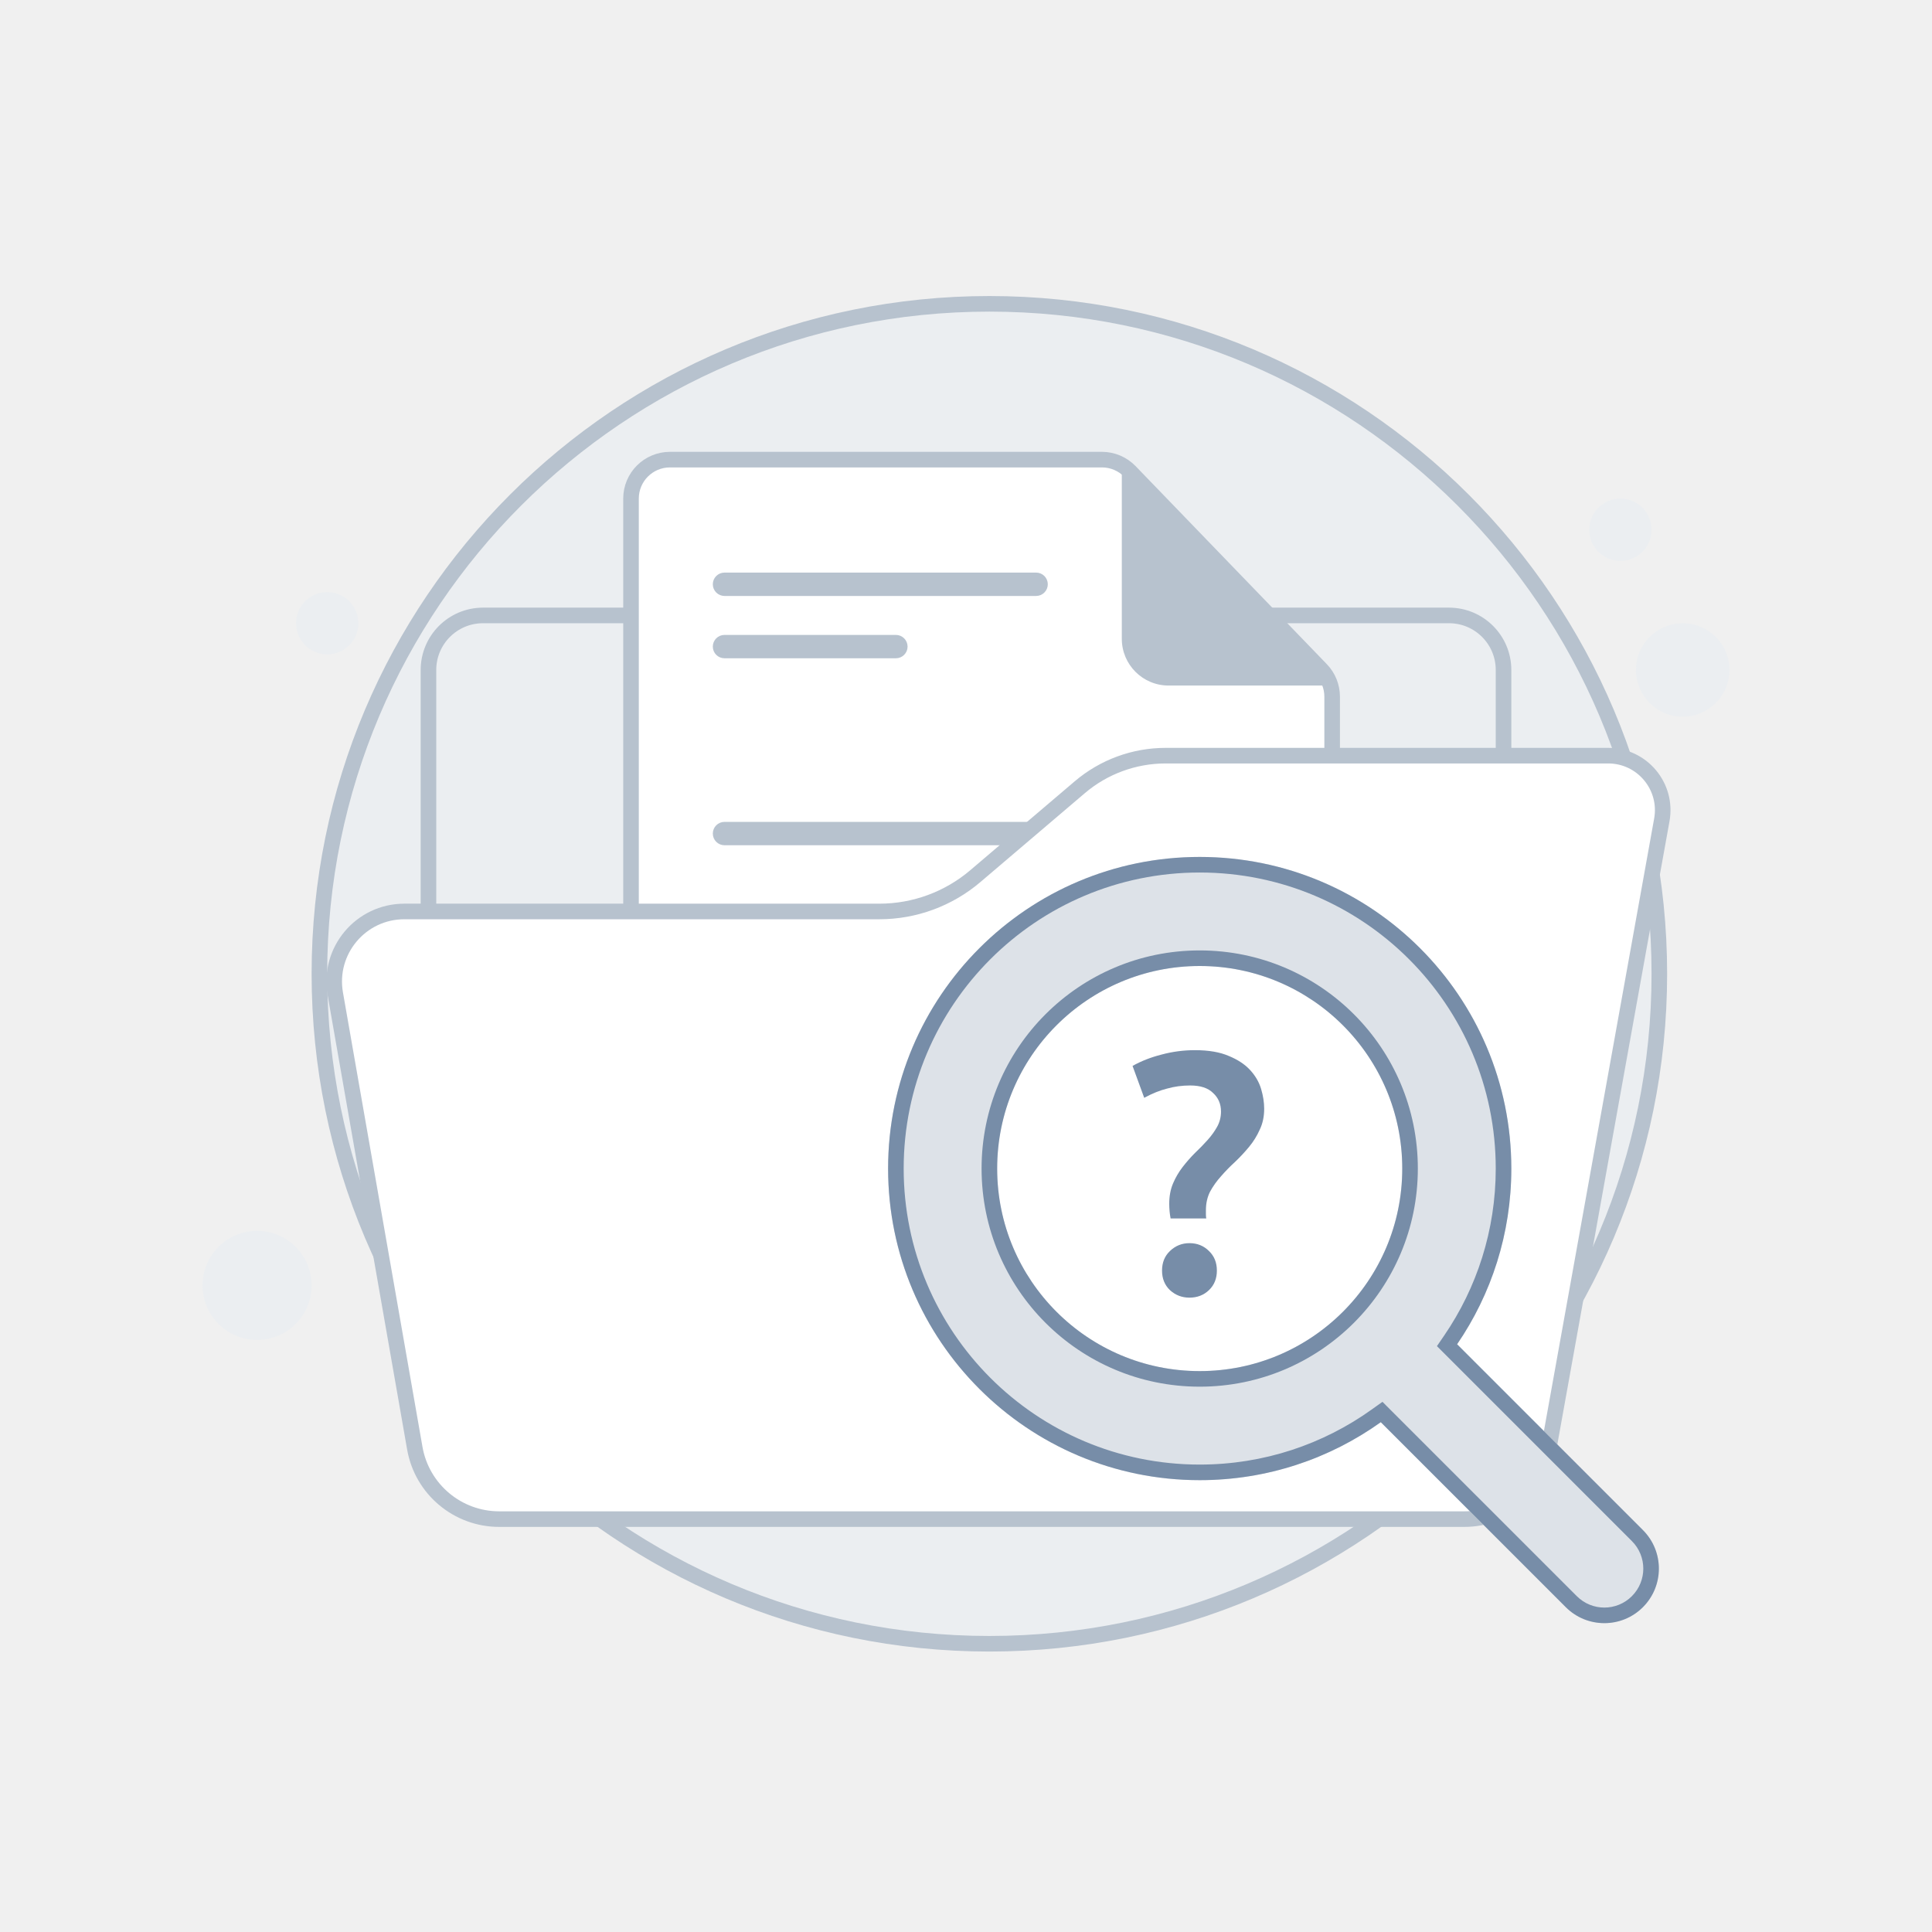
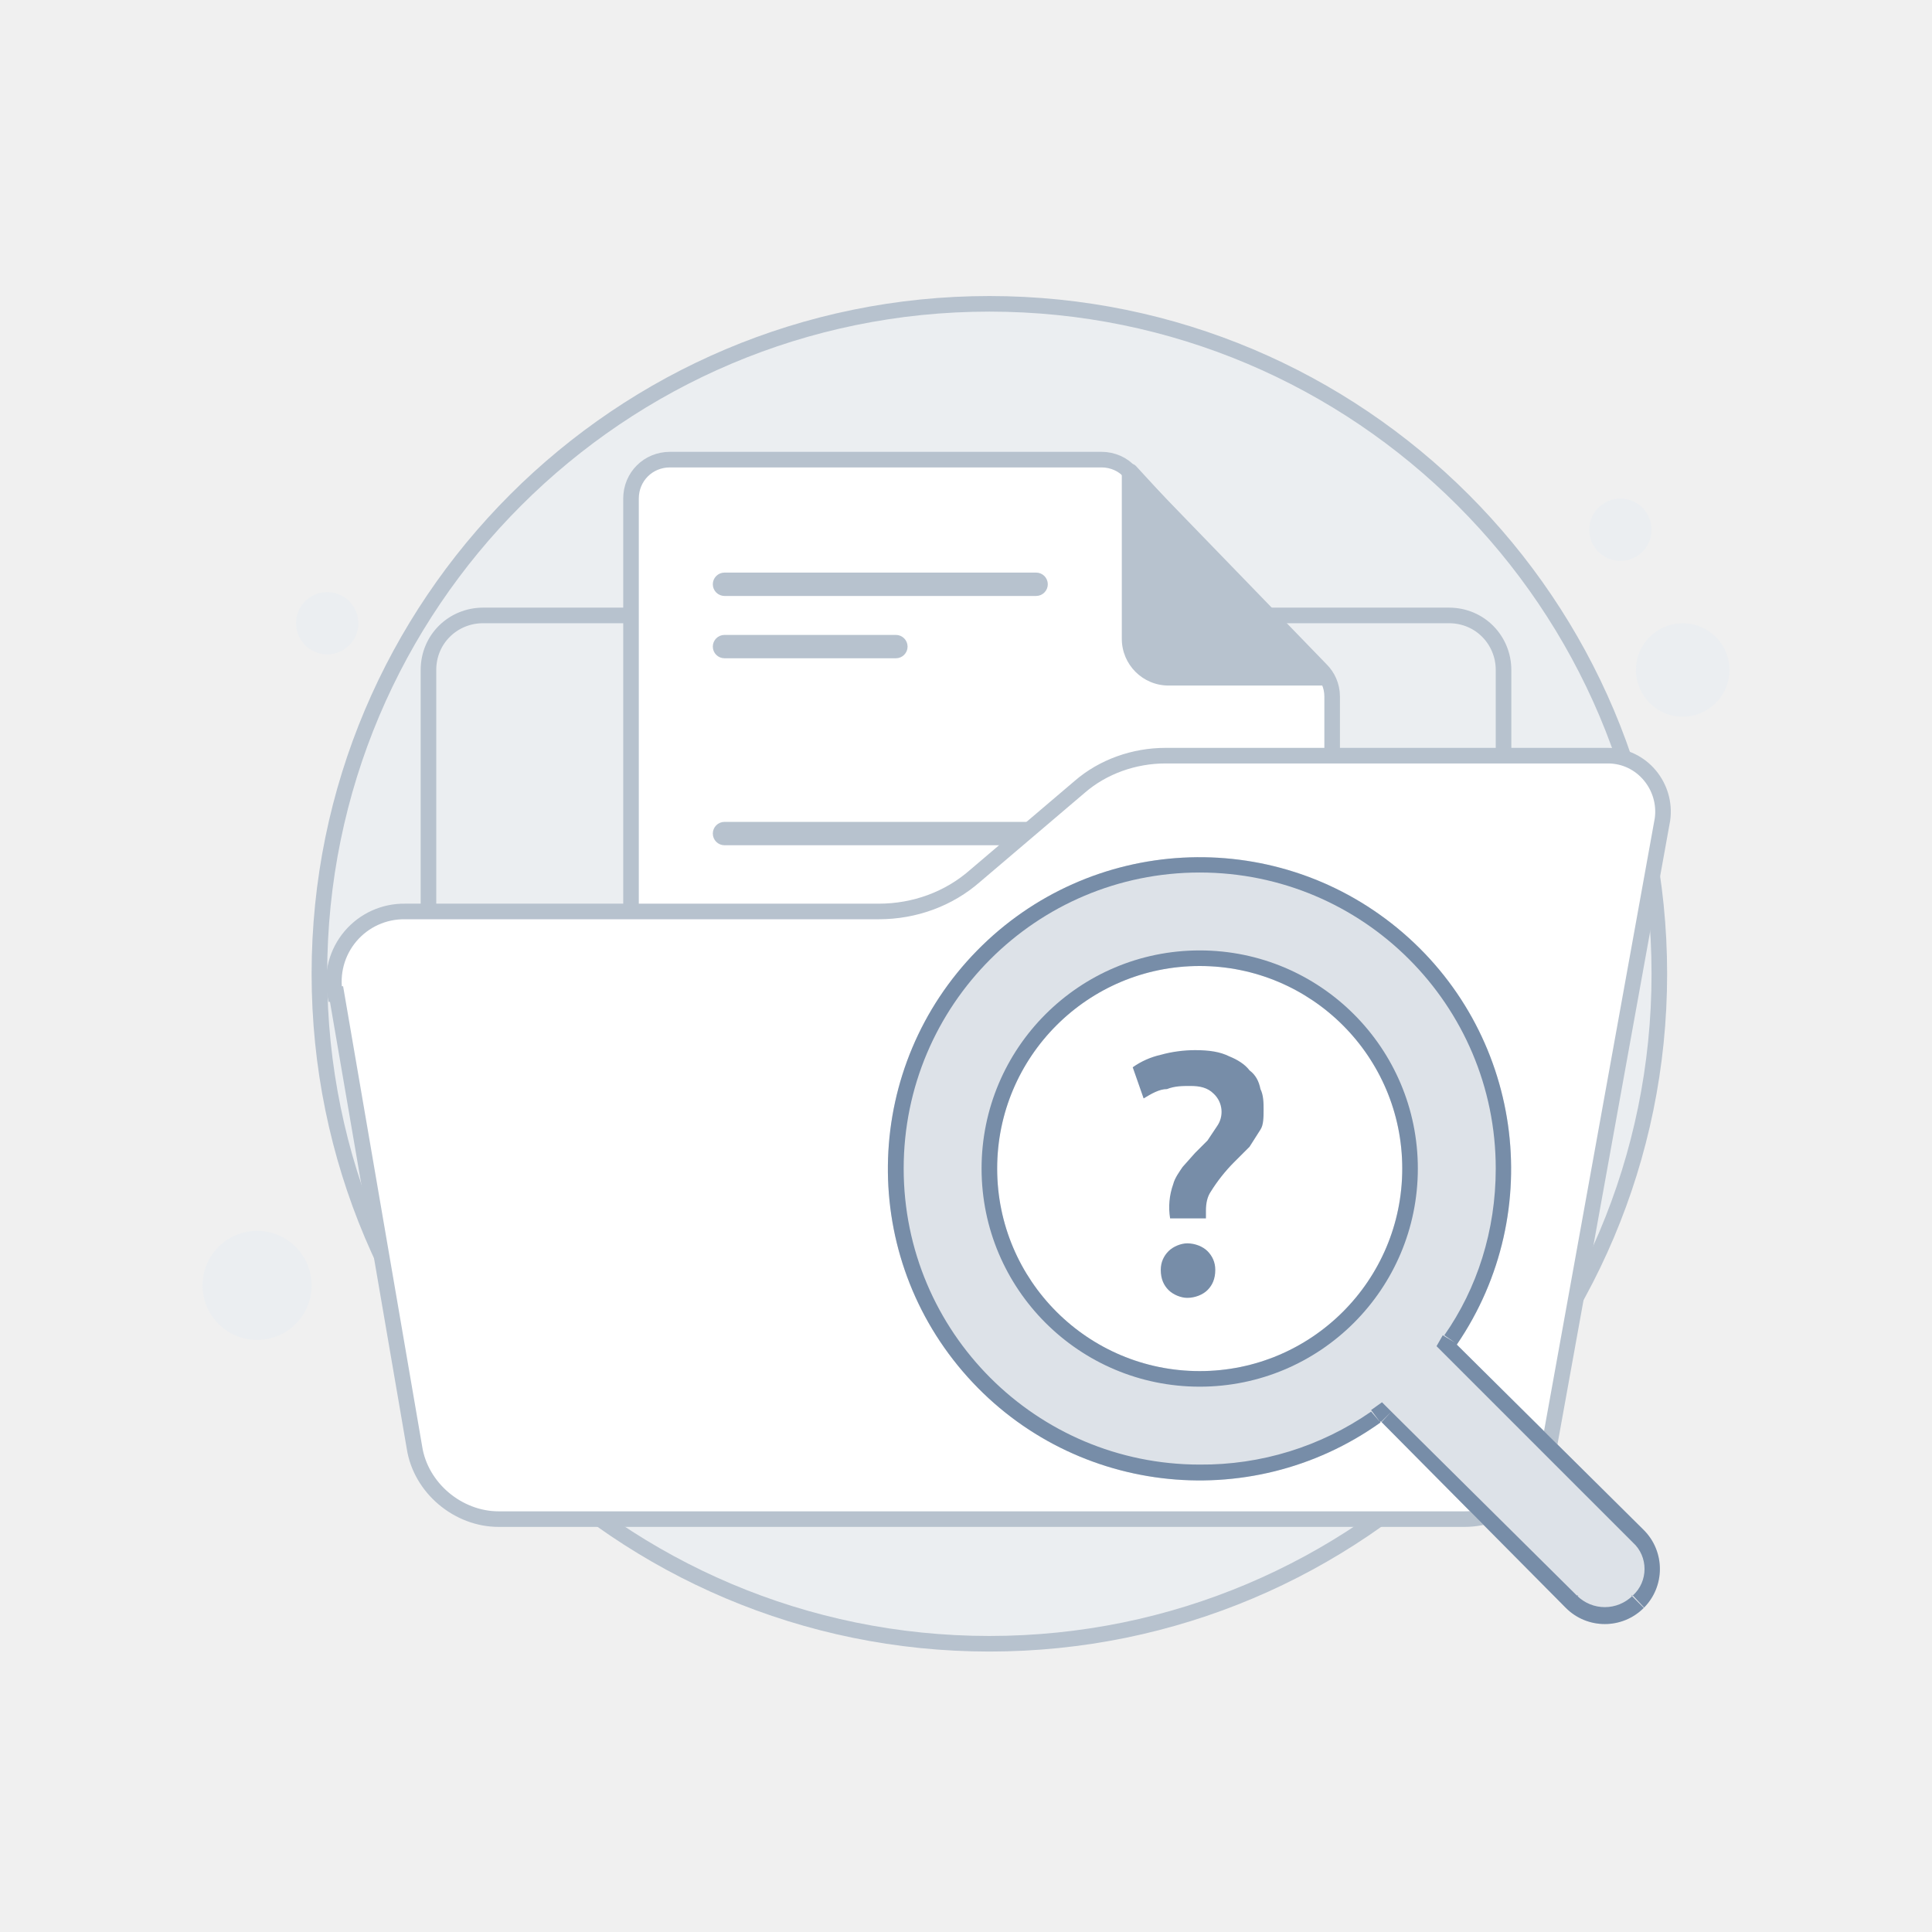
- <svg xmlns="http://www.w3.org/2000/svg" width="124" height="124" viewBox="0 0 124 124" fill="none">
+ <svg xmlns="http://www.w3.org/2000/svg" width="124" height="124" fill="none">
  <circle cx="63.5" cy="62.5" r="43" fill="#EBEEF1" stroke="#B7C2CE" />
-   <path d="M27.5 43C27.5 41.067 29.067 39.5 31 39.5H93C94.933 39.5 96.5 41.067 96.5 43V67.5H27.5V43Z" fill="#EBEEF1" stroke="#B7C2CE" />
-   <circle r="3.5" transform="matrix(1 0 0 -1 16.5 82.5)" fill="#EBEEF1" />
-   <circle r="2" transform="matrix(1 0 0 -1 21 40)" fill="#EBEEF1" />
-   <circle r="2" transform="matrix(1 0 0 -1 104 34)" fill="#EBEEF1" />
-   <circle r="3" transform="matrix(1 0 0 -1 108 43)" fill="#EBEEF1" />
-   <path d="M40.5 32C40.5 30.619 41.619 29.5 43 29.5H70.726C71.405 29.5 72.054 29.776 72.525 30.264L84.799 42.975C85.249 43.441 85.5 44.064 85.5 44.712V59.5H40.5V32Z" fill="white" stroke="#B7C2CE" />
-   <rect x="46" y="53" width="21" height="1" rx="0.5" fill="#B7C2CE" stroke="#B7C2CE" stroke-width="0.5" />
-   <path d="M21.518 63.776C21.037 61.022 23.155 58.5 25.951 58.5H56.439C58.695 58.5 60.877 57.697 62.596 56.235L69.302 50.527C70.84 49.218 72.793 48.5 74.811 48.5H103.216C105.397 48.5 107.047 50.473 106.66 52.62L99.397 92.974C98.925 95.594 96.645 97.5 93.984 97.5H32.041C29.369 97.5 27.084 95.58 26.623 92.948L21.518 63.776Z" fill="white" stroke="#B7C2CE" />
-   <mask id="path-10-inside-1_1193_34612" fill="white">
-     <path fill-rule="evenodd" clip-rule="evenodd" d="M88.622 91.279C85.346 93.621 81.334 95 77 95C65.954 95 57 86.046 57 75C57 63.954 65.954 55 77 55C88.046 55 97 63.954 97 75C97 79.183 95.716 83.067 93.52 86.277L105.445 98.203C106.812 99.57 106.812 101.786 105.445 103.153C104.079 104.519 101.863 104.519 100.496 103.153L88.622 91.279ZM90 75C90 82.18 84.18 88 77 88C69.82 88 64 82.18 64 75C64 67.82 69.82 62 77 62C84.18 62 90 67.82 90 75Z" />
+   <path fill="#EBEEF1" stroke="#B7C2CE" d="M27.5 43c0-2 1.6-3.5 3.5-3.5h62c2 0 3.5 1.6 3.5 3.5v24.5h-69V43Z" />
+   <circle r="3.5" fill="#EBEEF1" transform="matrix(1 0 0 -1 16.5 82.5)" />
+   <circle r="2" fill="#EBEEF1" transform="matrix(1 0 0 -1 21 40)" />
+   <circle r="2" fill="#EBEEF1" transform="matrix(1 0 0 -1 104 34)" />
+   <circle r="3" fill="#EBEEF1" transform="matrix(1 0 0 -1 108 43)" />
+   <path fill="#fff" stroke="#B7C2CE" d="M40.5 32c0-1.4 1.1-2.5 2.5-2.5h27.7c.7 0 1.4.3 1.8.8L84.8 43c.4.4.7 1 .7 1.7v14.8h-45V32Z" />
+   <rect width="21" height="1" x="46" y="53" fill="#B7C2CE" stroke="#B7C2CE" stroke-width=".5" rx=".5" />
+   <path fill="#fff" stroke="#B7C2CE" d="M21.5 63.8a4.5 4.5 0 0 1 4.5-5.3h30.4c2.3 0 4.5-.8 6.2-2.3l6.7-5.7c1.5-1.3 3.5-2 5.5-2h28.4c2.2 0 3.8 2 3.5 4.1L99.4 93a5.5 5.5 0 0 1-5.4 4.5H32c-2.6 0-5-2-5.4-4.6l-5-29.1Z" />
+   <mask id="a" fill="#fff">
+     <path fill-rule="evenodd" d="M88.6 91.3a20 20 0 1 1 4.9-5l12 11.9a3.5 3.5 0 0 1-5 5l-11.9-12ZM90 75a13 13 0 1 1-26 0 13 13 0 0 1 26 0Z" clip-rule="evenodd" />
  </mask>
-   <path fill-rule="evenodd" clip-rule="evenodd" d="M88.622 91.279C85.346 93.621 81.334 95 77 95C65.954 95 57 86.046 57 75C57 63.954 65.954 55 77 55C88.046 55 97 63.954 97 75C97 79.183 95.716 83.067 93.52 86.277L105.445 98.203C106.812 99.57 106.812 101.786 105.445 103.153C104.079 104.519 101.863 104.519 100.496 103.153L88.622 91.279ZM90 75C90 82.18 84.18 88 77 88C69.82 88 64 82.18 64 75C64 67.82 69.82 62 77 62C84.18 62 90 67.82 90 75Z" fill="#DDE2E8" />
-   <path d="M88.622 91.279L89.329 90.572L88.73 89.972L88.04 90.465L88.622 91.279ZM93.52 86.277L92.694 85.713L92.226 86.397L92.813 86.984L93.52 86.277ZM105.445 98.203L104.738 98.91L105.445 98.203ZM77 96C81.55 96 85.764 94.552 89.204 92.092L88.04 90.465C84.929 92.691 81.119 94 77 94V96ZM56 75C56 86.598 65.402 96 77 96V94C66.507 94 58 85.493 58 75H56ZM77 54C65.402 54 56 63.402 56 75H58C58 64.507 66.507 56 77 56V54ZM98 75C98 63.402 88.598 54 77 54V56C87.493 56 96 64.507 96 75H98ZM94.345 86.842C96.651 83.47 98 79.391 98 75H96C96 78.975 94.78 82.663 92.694 85.713L94.345 86.842ZM92.813 86.984L104.738 98.91L106.153 97.496L94.227 85.57L92.813 86.984ZM104.738 98.91C105.715 99.886 105.715 101.469 104.738 102.445L106.153 103.86C107.91 102.102 107.91 99.253 106.153 97.496L104.738 98.91ZM104.738 102.445C103.762 103.422 102.179 103.422 101.203 102.445L99.789 103.86C101.546 105.617 104.395 105.617 106.153 103.86L104.738 102.445ZM101.203 102.445L89.329 90.572L87.915 91.986L99.789 103.86L101.203 102.445ZM77 89C84.732 89 91 82.732 91 75H89C89 81.627 83.627 87 77 87V89ZM63 75C63 82.732 69.268 89 77 89V87C70.373 87 65 81.627 65 75H63ZM77 61C69.268 61 63 67.268 63 75H65C65 68.373 70.373 63 77 63V61ZM91 75C91 67.268 84.732 61 77 61V63C83.627 63 89 68.373 89 75H91Z" fill="#778DA8" mask="url(#path-10-inside-1_1193_34612)" />
-   <path d="M76.386 69.668C75.873 69.668 75.381 69.734 74.912 69.866C74.443 69.983 73.951 70.181 73.438 70.46L72.69 68.414C73.233 68.106 73.849 67.864 74.538 67.688C75.242 67.497 75.961 67.402 76.694 67.402C77.574 67.402 78.3 67.527 78.872 67.776C79.444 68.011 79.899 68.311 80.236 68.678C80.573 69.045 80.808 69.448 80.94 69.888C81.072 70.328 81.138 70.753 81.138 71.164C81.138 71.663 81.043 72.11 80.852 72.506C80.676 72.902 80.449 73.269 80.17 73.606C79.891 73.943 79.591 74.266 79.268 74.574C78.945 74.867 78.645 75.175 78.366 75.498C78.087 75.806 77.853 76.136 77.662 76.488C77.486 76.84 77.398 77.236 77.398 77.676C77.398 77.749 77.398 77.837 77.398 77.94C77.398 78.028 77.405 78.116 77.42 78.204H75.132C75.103 78.057 75.081 77.903 75.066 77.742C75.051 77.566 75.044 77.405 75.044 77.258C75.044 76.774 75.125 76.341 75.286 75.96C75.447 75.579 75.653 75.227 75.902 74.904C76.151 74.581 76.415 74.281 76.694 74.002C76.987 73.723 77.259 73.445 77.508 73.166C77.757 72.887 77.963 72.601 78.124 72.308C78.285 72.015 78.366 71.692 78.366 71.34C78.366 70.856 78.197 70.46 77.86 70.152C77.537 69.829 77.046 69.668 76.386 69.668ZM78.102 81.548C78.102 82.061 77.933 82.479 77.596 82.802C77.259 83.125 76.841 83.286 76.342 83.286C75.858 83.286 75.44 83.125 75.088 82.802C74.751 82.479 74.582 82.061 74.582 81.548C74.582 81.035 74.751 80.617 75.088 80.294C75.44 79.957 75.858 79.788 76.342 79.788C76.841 79.788 77.259 79.957 77.596 80.294C77.933 80.617 78.102 81.035 78.102 81.548Z" fill="#778DA8" />
-   <rect x="46" y="37" width="21" height="1" rx="0.5" fill="#B7C2CE" stroke="#B7C2CE" stroke-width="0.5" />
-   <rect x="46" y="41" width="12" height="1" rx="0.5" fill="#B7C2CE" stroke="#B7C2CE" stroke-width="0.5" />
-   <path d="M72 30.273C72 29.819 72.557 29.6 72.866 29.933L78.5 36L85.765 44H75C73.343 44 72 42.657 72 41V30.273Z" fill="#B7C2CE" />
+   <path fill="#DDE2E8" fill-rule="evenodd" d="M88.6 91.3a20 20 0 1 1 4.9-5l12 11.9a3.5 3.5 0 0 1-5 5l-11.9-12ZM90 75a13 13 0 1 1-26 0 13 13 0 0 1 26 0Z" clip-rule="evenodd" />
+   <path fill="#778DA8" d="m88.6 91.3.7-.7-.6-.6-.7.5.6.8Zm5-5-1-.6-.4.7.6.6.7-.7Zm11.8 11.9-.7.7.7-.7ZM77 96a21 21 0 0 0 12.2-4L88 90.6A19 19 0 0 1 77 94v2ZM56 75a21 21 0 0 0 21 21v-2a19 19 0 0 1-19-19h-2Zm21-21a21 21 0 0 0-21 21h2a19 19 0 0 1 19-19v-2Zm21 21a21 21 0 0 0-21-21v2a19 19 0 0 1 19 19h2Zm-3.7 11.8A21 21 0 0 0 98 75h-2c0 4-1.2 7.7-3.3 10.7l1.6 1.1Zm-1.5.2 12 12 1.4-1.5-12-12-1.4 1.5Zm12 12c1 .9 1 2.5 0 3.4l1.4 1.5a4.5 4.5 0 0 0 0-6.4l-1.5 1.4Zm0 3.4c-1 1-2.6 1-3.6 0l-1.4 1.5a4.5 4.5 0 0 0 6.4 0l-1.5-1.5Zm-3.6 0L89.3 90.6 88 92l11.9 11.9 1.4-1.5ZM77 89a14 14 0 0 0 14-14h-2a12 12 0 0 1-12 12v2ZM63 75a14 14 0 0 0 14 14v-2a12 12 0 0 1-12-12h-2Zm14-14a14 14 0 0 0-14 14h2a12 12 0 0 1 12-12v-2Zm14 14a14 14 0 0 0-14-14v2a12 12 0 0 1 12 12h2Z" mask="url(#a)" />
+   <path fill="#778DA8" d="M76.4 69.7c-.5 0-1 0-1.5.2-.5 0-1 .3-1.5.6l-.7-2a5 5 0 0 1 1.8-.8c.7-.2 1.5-.3 2.2-.3.9 0 1.6.1 2.2.4.5.2 1 .5 1.3.9.4.3.6.7.7 1.2.2.4.2.9.2 1.3 0 .5 0 1-.2 1.3l-.7 1.1-1 1a10.7 10.7 0 0 0-1.5 1.9c-.2.3-.3.7-.3 1.2v.5h-2.3a4.4 4.4 0 0 1 .2-2.2c.1-.4.4-.8.6-1.1l.8-.9.8-.8.6-.9a1.6 1.6 0 0 0-.2-2.1c-.4-.4-.9-.5-1.5-.5ZM78 81.5c0 .6-.2 1-.5 1.3-.3.3-.8.5-1.3.5-.4 0-.9-.2-1.2-.5-.3-.3-.5-.7-.5-1.3 0-.5.2-.9.5-1.2.3-.3.8-.5 1.2-.5.5 0 1 .2 1.3.5.3.3.5.7.5 1.2Z" />
+   <rect width="21" height="1" x="46" y="37" fill="#B7C2CE" stroke="#B7C2CE" stroke-width=".5" rx=".5" />
+   <rect width="12" height="1" x="46" y="41" fill="#B7C2CE" stroke="#B7C2CE" stroke-width=".5" rx=".5" />
+   <path fill="#B7C2CE" d="M72 30.3c0-.5.6-.7.9-.4l5.6 6.1 7.3 8H75a3 3 0 0 1-3-3V30.3Z" />
</svg>
